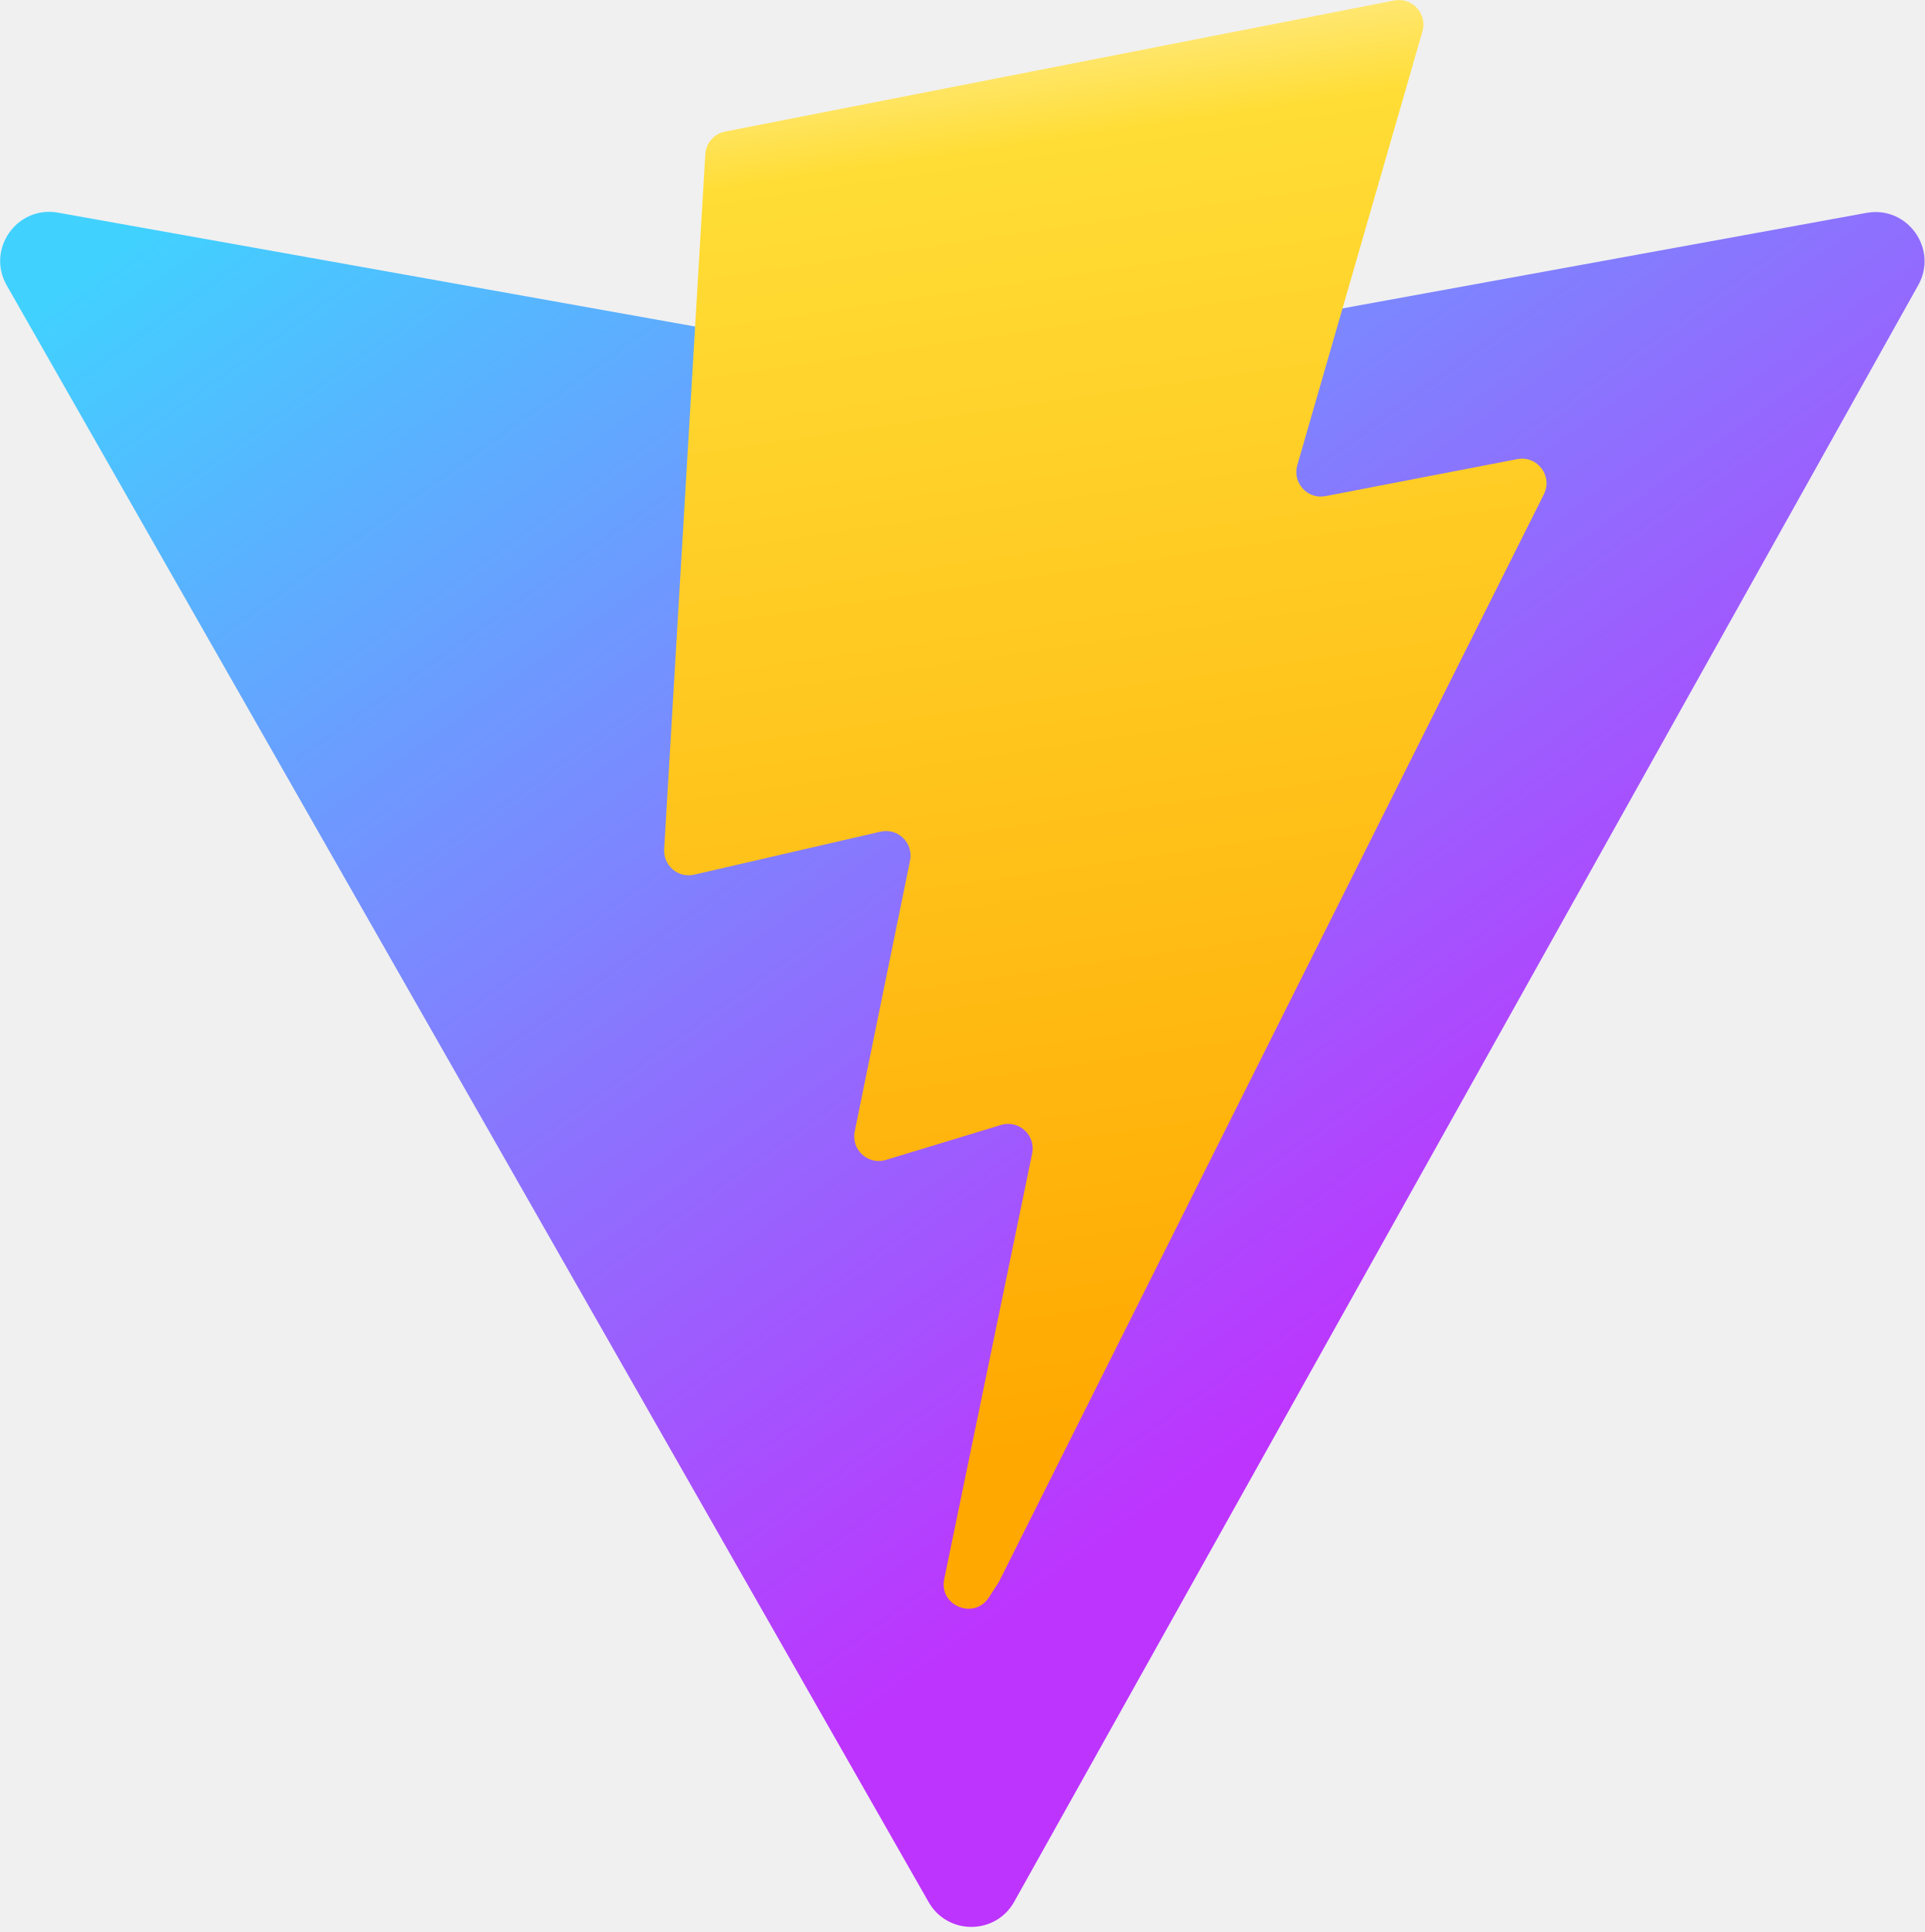
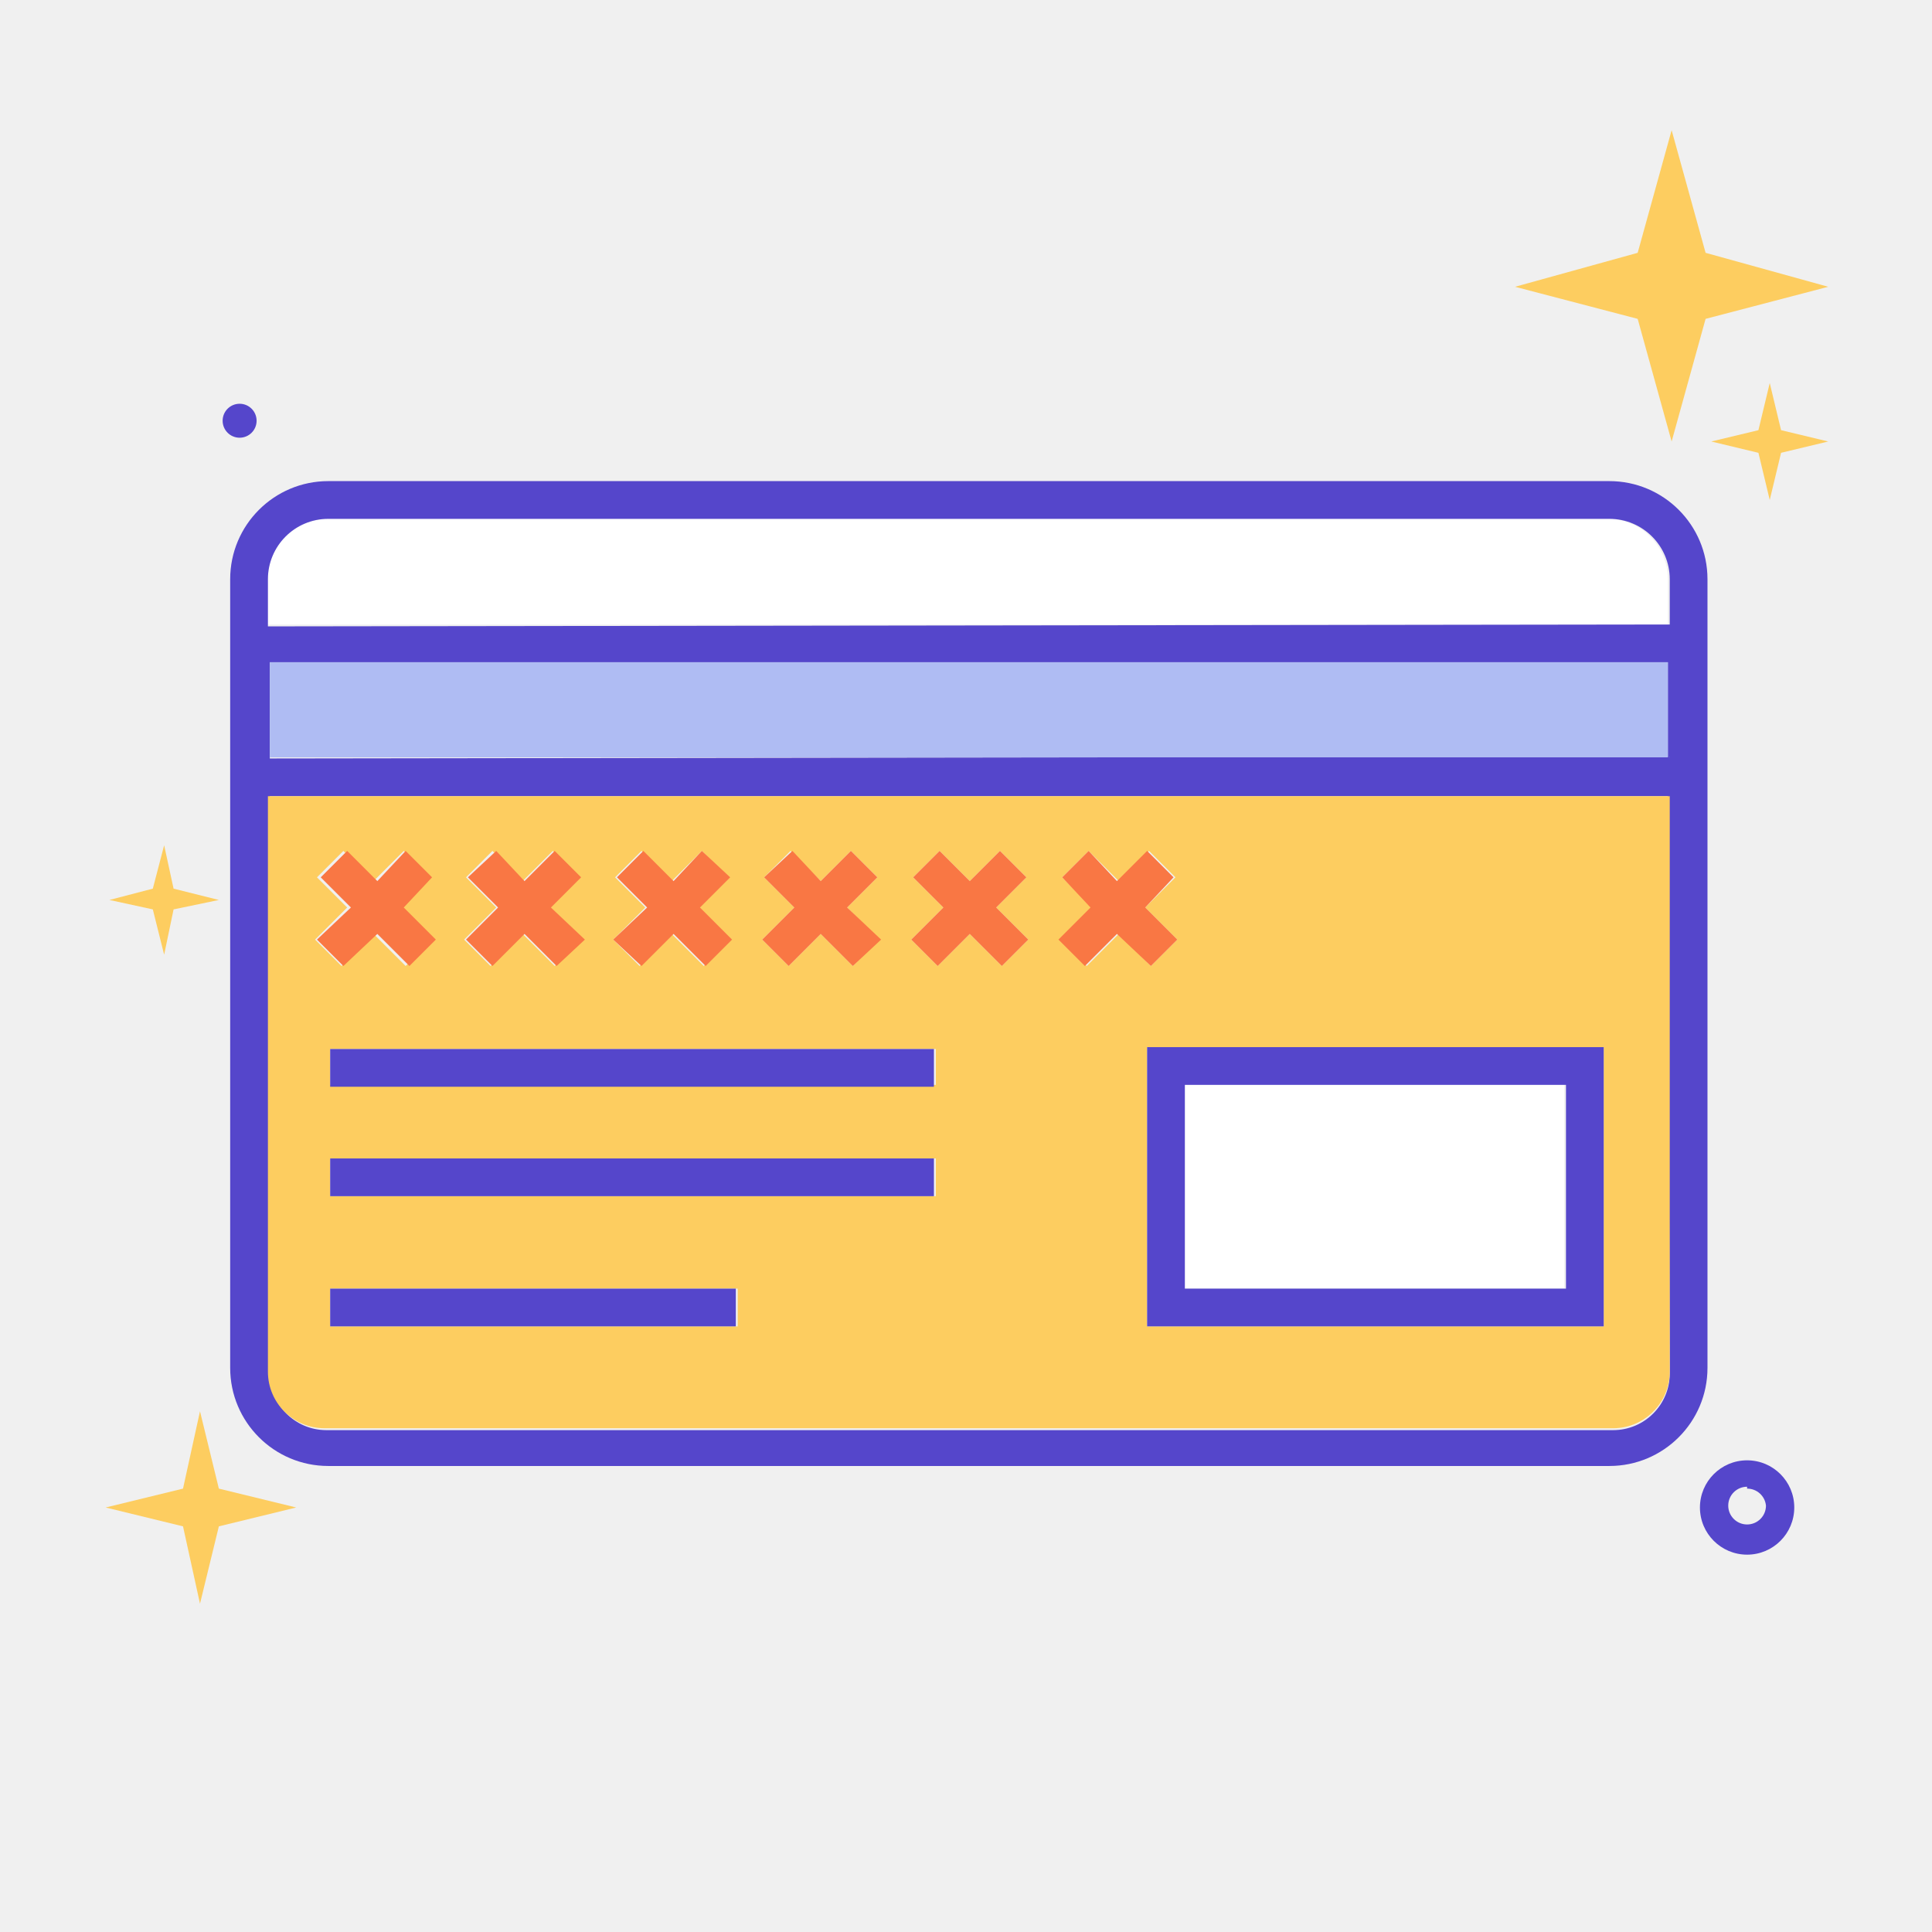
- <svg xmlns="http://www.w3.org/2000/svg" aria-hidden="true" role="img" class="iconify iconify--logos" width="31.88" height="32" preserveAspectRatio="xMidYMid meet" viewBox="0 0 256 257">
-   <defs>
-     <linearGradient id="IconifyId1813088fe1fbc01fb466" x1="-.828%" x2="57.636%" y1="7.652%" y2="78.411%">
-       <stop offset="0%" stop-color="#41D1FF" />
-       <stop offset="100%" stop-color="#BD34FE" />
-     </linearGradient>
-     <linearGradient id="IconifyId1813088fe1fbc01fb467" x1="43.376%" x2="50.316%" y1="2.242%" y2="89.03%">
-       <stop offset="0%" stop-color="#FFEA83" />
-       <stop offset="8.333%" stop-color="#FFDD35" />
-       <stop offset="100%" stop-color="#FFA800" />
-     </linearGradient>
-   </defs>
-   <path fill="url(#IconifyId1813088fe1fbc01fb466)" d="M255.153 37.938L134.897 252.976c-2.483 4.44-8.862 4.466-11.382.048L.875 37.958c-2.746-4.814 1.371-10.646 6.827-9.67l120.385 21.517a6.537 6.537 0 0 0 2.322-.004l117.867-21.483c5.438-.991 9.574 4.796 6.877 9.62Z" />
-   <path fill="url(#IconifyId1813088fe1fbc01fb467)" d="M185.432.063L96.44 17.501a3.268 3.268 0 0 0-2.634 3.014l-5.474 92.456a3.268 3.268 0 0 0 3.997 3.378l24.777-5.718c2.318-.535 4.413 1.507 3.936 3.838l-7.361 36.047c-.495 2.426 1.782 4.5 4.151 3.78l15.304-4.649c2.372-.72 4.652 1.36 4.15 3.788l-11.698 56.621c-.732 3.542 3.979 5.473 5.943 2.437l1.313-2.028l72.516-144.72c1.215-2.423-.88-5.186-3.54-4.672l-25.505 4.922c-2.396.462-4.435-1.77-3.759-4.114l16.646-57.705c.677-2.35-1.37-4.583-3.769-4.113Z" />
+ <svg xmlns="http://www.w3.org/2000/svg" width="80px" height="80px" viewBox="0 0 1024 1024" class="icon" version="1.1">
+   <path d="M868 169l-65-17 65-18 18-65 18 65 65 18-65 17-18 65-18-65zM97 809l-41-10 41-10 9-41 10 41 41 10-41 10-10 41-9-41z" fill="#FDCD60" />
+   <path d="M932 240l-25-6 25-6 6-25 6 25 25 6-25 6-6 25-6-25zM81 482l-23-5 23-6 6-23 5 23 24 6-24 5-5 24-6-24z" fill="#FDCD60" />
+   <path d="M127 223m-9 0a9 9 0 1 0 18 0 9 9 0 1 0-18 0Z" fill="#5546CB" />
+   <path d="M926 824a25 25 0 1 1 25-25 25 25 0 0 1-25 25z m0-36a10 10 0 1 0 10 10 10 10 0 0 0-10-9z" fill="#5546CB" />
+   <path d="M853 275H174a32 32 0 0 0-32 32v24h742v-24a32 32 0 0 0-31-32z" fill="#FFFFFF" />
+   <path d="M853 255H174a52 52 0 0 0-52 52v418a52 52 0 0 0 52 52h679a52 52 0 0 0 52-52V307a52 52 0 0 0-52-52z m32 470v3a30 30 0 0 1-30 30H173a30 30 0 0 1-30-30V422h741zM143 402v-51h741v50z m-1-70v-25a32 32 0 0 1 32-32h679a32 32 0 0 1 32 32v24z" fill="#5546CB" />
+   <path d="M142 422v305a30 30 0 0 0 30 30h683a30 30 0 0 0 30-30V422H142z m249 281H175v-20h216z m105-69H175v-20h321z m0-59H175v-19h321z m354 128H608V555h242zM563 465l14-14 16 16 16-16 14 14-16 16 17 17-14 14-17-17-17 17-14-14 17-17z m-79 0l14-14 16 16 16-16 14 14-16 16 17 17-14 14-17-17-17 17-14-14 17-17z m-79 0l14-14 16 16 16-16 14 14-16 16 17 17-14 14-17-17-17 17-14-14 17-17z m-79 0l14-14 16 16 16-16 14 14-16 16 17 17-14 14-17-17-17 17-14-14 17-17z m-79 0l14-14 16 16 16-16 14 14-16 16 17 17-14 14-17-17-17 17-14-14 17-17z m-79 0l14-14 16 16 16-16 14 14-16 16 17 17-14 14-17-17-17 17-14-14 17-17z" fill="#FDCD60" />
+   <path d="M182 512l18-17 17 17 14-14-17-17 15-16-14-14-15 16-16-16-14 14 16 16-18 17 14 14zM261 512l17-17 17 17 15-14-18-17 16-16-14-14-16 16-15-16-15 14 16 16-17 17 14 14zM340 512l17-17 17 17 14-14-17-17 16-16-15-14-15 16-16-16-14 14 16 16-18 17 15 14zM418 512l17-17 17 17 15-14-18-17 16-16-14-14-16 16-15-16-15 14 16 16-17 17 14 14zM497 512l17-17 17 17 14-14-17-17 16-16-14-14-16 16-16-16-14 14 16 16-17 17 14 14zM575 512l17-17 18 17 14-14-17-17 15-16-14-14-16 16-15-16-14 14 15 16-17 17 14 14z" fill="#F97744" />
+   <path d="M175 556h320v20H175zM175 614h320v20H175zM175 683h215v20H175z" fill="#5546CB" />
+   <path d="M628 575h201v107.83H628z" fill="#FFFFFF" />
+   <path d="M608 703h242V555H608z m20-128h202v108H628z" fill="#5546CB" />
+   <path d="M143 351h741v50.41H143z" fill="#AFBCF3" />
</svg>
